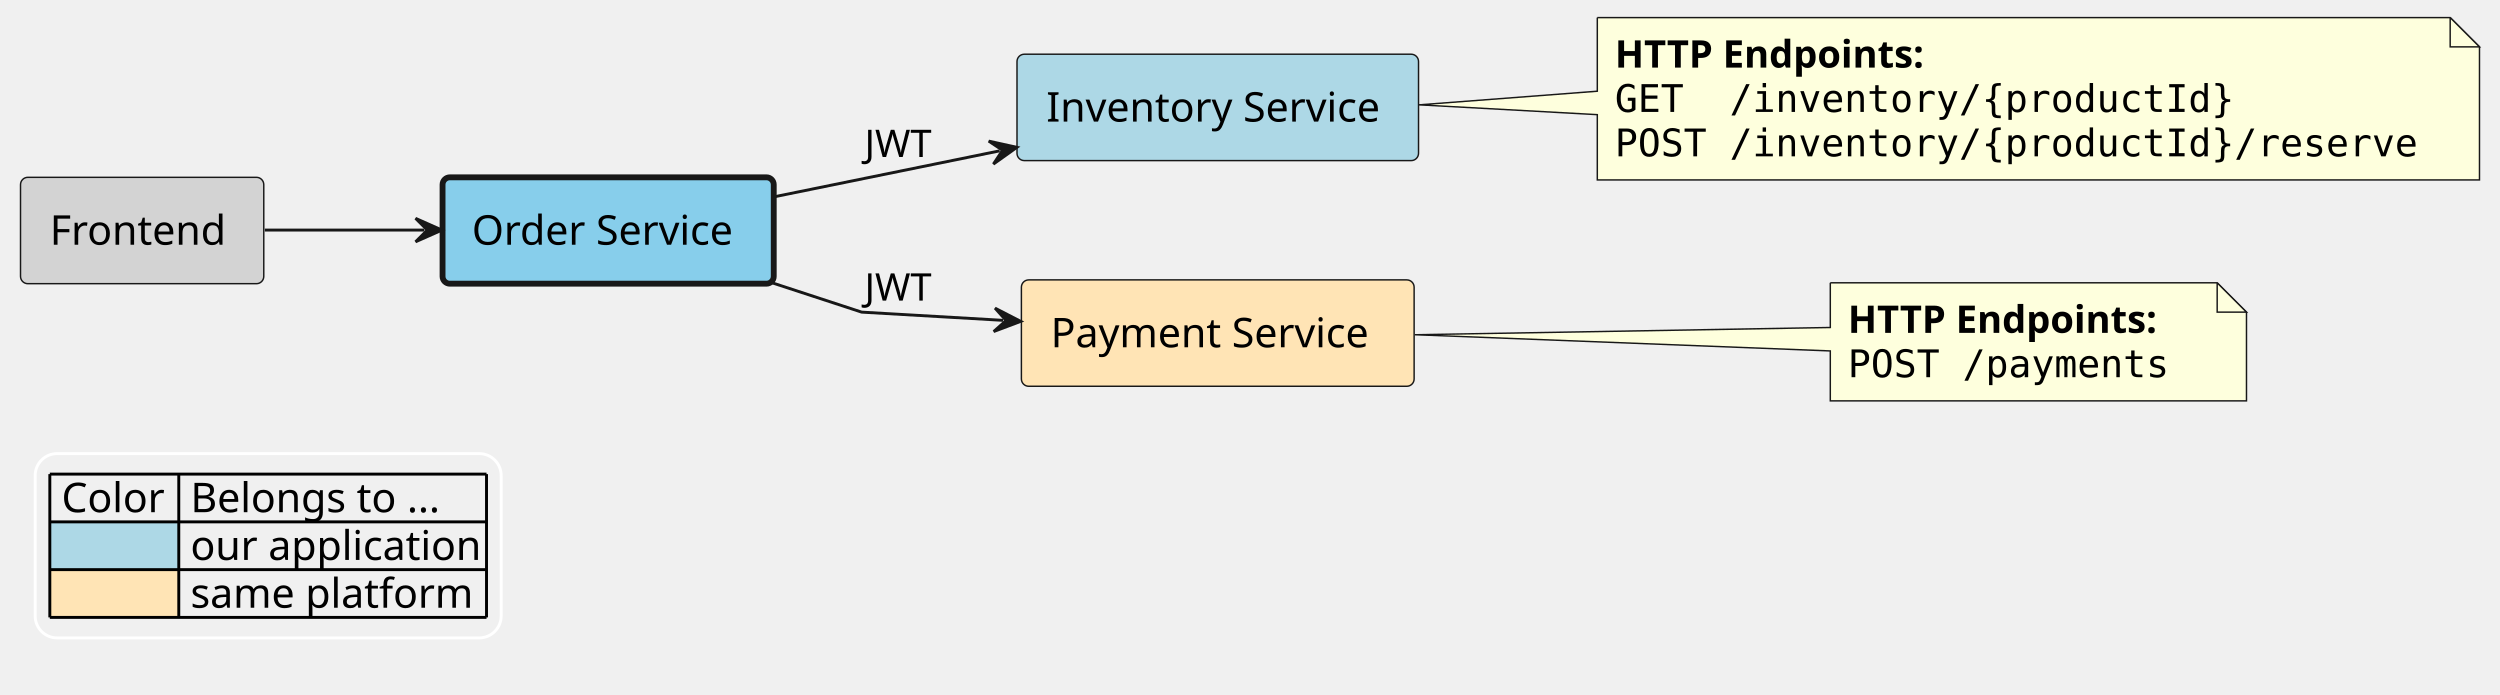
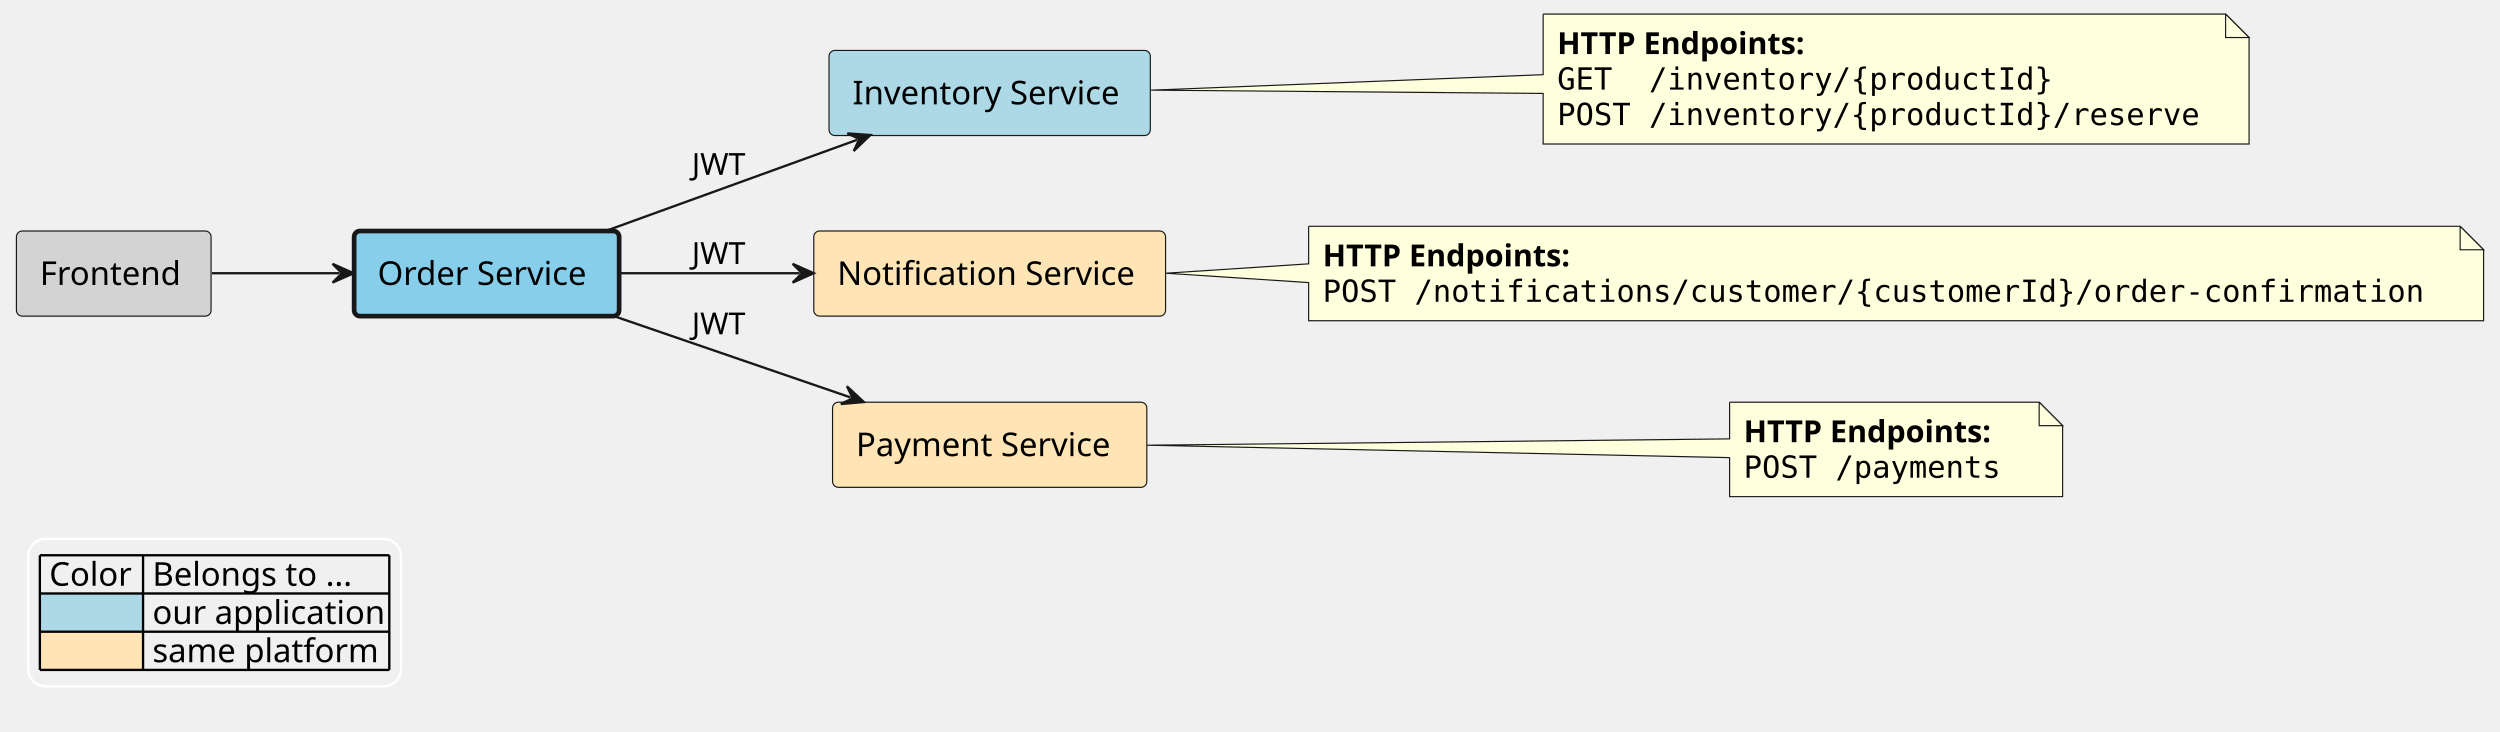
- <svg xmlns="http://www.w3.org/2000/svg" contentStyleType="text/css" height="237px" preserveAspectRatio="none" style="width:853px;height:237px;background:#FFFFFF;" version="1.1" viewBox="0 0 853 237" width="853px" zoomAndPan="magnify">
+ <svg xmlns="http://www.w3.org/2000/svg" contentStyleType="text/css" height="312px" preserveAspectRatio="none" style="width:1066px;height:312px;background:#FFFFFF;" version="1.1" viewBox="0 0 1066 312" width="1066px" zoomAndPan="magnify">
  <defs />
  <g>
    <g id="elem_platform__application__frontend">
-       <rect fill="#D3D3D3" height="36.297" rx="2.5" ry="2.5" style="stroke:#181818;stroke-width:0.5;" width="83" x="7" y="60.5" />
-       <text fill="#000000" font-family="sans-serif" font-size="14" lengthAdjust="spacing" textLength="63" x="17" y="83.495">Frontend</text>
+       <rect fill="#D3D3D3" height="36.297" rx="2.5" ry="2.5" style="stroke:#181818;stroke-width:0.5;" width="83" x="7" y="98.5" />
+       <text fill="#000000" font-family="sans-serif" font-size="14" lengthAdjust="spacing" textLength="63" x="17" y="121.495">Frontend</text>
    </g>
    <g id="elem_platform__application__order_service">
-       <rect fill="#87CEEB" height="36.297" rx="2.5" ry="2.5" style="stroke:#181818;stroke-width:2.0;" width="113" x="151" y="60.5" />
-       <text fill="#000000" font-family="sans-serif" font-size="14" lengthAdjust="spacing" textLength="93" x="161" y="83.495">Order Service</text>
+       <rect fill="#87CEEB" height="36.297" rx="2.5" ry="2.5" style="stroke:#181818;stroke-width:2.0;" width="113" x="151" y="98.5" />
+       <text fill="#000000" font-family="sans-serif" font-size="14" lengthAdjust="spacing" textLength="93" x="161" y="121.495">Order Service</text>
    </g>
    <g id="elem_platform__application__inventory_service">
-       <rect fill="#ADD8E6" height="36.297" rx="2.5" ry="2.5" style="stroke:#181818;stroke-width:0.5;" width="137" x="347" y="18.5" />
-       <text fill="#000000" font-family="sans-serif" font-size="14" lengthAdjust="spacing" textLength="117" x="357" y="41.495">Inventory Service</text>
+       <rect fill="#ADD8E6" height="36.297" rx="2.5" ry="2.5" style="stroke:#181818;stroke-width:0.5;" width="137" x="353.5" y="21.5" />
+       <text fill="#000000" font-family="sans-serif" font-size="14" lengthAdjust="spacing" textLength="117" x="363.5" y="44.495">Inventory Service</text>
    </g>
    <g id="elem_GMN5">
-       <path d="M545,6 L545,31.12 L484.15,35.77 L545,39.12 L545,61.398 A0,0 0 0 0 545,61.398 L846,61.398 A0,0 0 0 0 846,61.398 L846,16 L836,6 L545,6 A0,0 0 0 0 545,6 " fill="#FEFFDD" style="stroke:#181818;stroke-width:0.5;" />
-       <path d="M836,6 L836,16 L846,16 L836,6 " fill="#FEFFDD" style="stroke:#181818;stroke-width:0.5;" />
-       <text fill="#000000" font-family="sans-serif" font-size="13" font-weight="bold" lengthAdjust="spacing" textLength="121" x="551" y="23.067">HTTP Endpoints:</text>
-       <text fill="#000000" font-family="monospace" font-size="13" lengthAdjust="spacing" textLength="216" x="551" y="38.2">GET  /inventory/{productId}</text>
-       <text fill="#000000" font-family="monospace" font-size="13" lengthAdjust="spacing" textLength="280" x="551" y="53.333">POST /inventory/{productId}/reserve</text>
+       <path d="M658,6 L658,31.84 L490.86,38.44 L658,39.84 L658,61.398 A0,0 0 0 0 658,61.398 L959,61.398 A0,0 0 0 0 959,61.398 L959,16 L949,6 L658,6 A0,0 0 0 0 658,6 " fill="#FEFFDD" style="stroke:#181818;stroke-width:0.5;" />
+       <path d="M949,6 L949,16 L959,16 L949,6 " fill="#FEFFDD" style="stroke:#181818;stroke-width:0.5;" />
+       <text fill="#000000" font-family="sans-serif" font-size="13" font-weight="bold" lengthAdjust="spacing" textLength="121" x="664" y="23.067">HTTP Endpoints:</text>
+       <text fill="#000000" font-family="monospace" font-size="13" lengthAdjust="spacing" textLength="216" x="664" y="38.2">GET  /inventory/{productId}</text>
+       <text fill="#000000" font-family="monospace" font-size="13" lengthAdjust="spacing" textLength="280" x="664" y="53.333">POST /inventory/{productId}/reserve</text>
+     </g>
+     <g id="elem_platform__notification_service">
+       <rect fill="#FFE4B5" height="36.297" rx="2.5" ry="2.5" style="stroke:#181818;stroke-width:0.5;" width="150" x="347" y="98.5" />
+       <text fill="#000000" font-family="sans-serif" font-size="14" lengthAdjust="spacing" textLength="130" x="357" y="121.495">Notification Service</text>
    </g>
    <g id="elem_platform__payment_service">
-       <rect fill="#FFE4B5" height="36.297" rx="2.5" ry="2.5" style="stroke:#181818;stroke-width:0.5;" width="134" x="348.5" y="95.5" />
-       <text fill="#000000" font-family="sans-serif" font-size="14" lengthAdjust="spacing" textLength="114" x="358.5" y="118.495">Payment Service</text>
+       <rect fill="#FFE4B5" height="36.297" rx="2.5" ry="2.5" style="stroke:#181818;stroke-width:0.5;" width="134" x="355" y="171.5" />
+       <text fill="#000000" font-family="sans-serif" font-size="14" lengthAdjust="spacing" textLength="114" x="365" y="194.495">Payment Service</text>
    </g>
-     <g id="elem_GMN9">
-       <path d="M624.5,96.5 L624.5,111.74 L482.73,114.21 L624.5,119.74 L624.5,136.766 A0,0 0 0 0 624.5,136.766 L766.5,136.766 A0,0 0 0 0 766.5,136.766 L766.5,106.5 L756.5,96.5 L624.5,96.5 A0,0 0 0 0 624.5,96.5 " fill="#FEFFDD" style="stroke:#181818;stroke-width:0.5;" />
-       <path d="M756.5,96.5 L756.5,106.5 L766.5,106.5 L756.5,96.5 " fill="#FEFFDD" style="stroke:#181818;stroke-width:0.5;" />
-       <text fill="#000000" font-family="sans-serif" font-size="13" font-weight="bold" lengthAdjust="spacing" textLength="121" x="630.5" y="113.567">HTTP Endpoints:</text>
-       <text fill="#000000" font-family="monospace" font-size="13" lengthAdjust="spacing" textLength="112" x="630.5" y="128.7">POST /payments</text>
+     <g id="elem_GMN10">
+       <path d="M558,96.5 L558,112.5 L497.14,116.5 L558,120.5 L558,136.766 A0,0 0 0 0 558,136.766 L1059,136.766 A0,0 0 0 0 1059,136.766 L1059,106.5 L1049,96.5 L558,96.5 A0,0 0 0 0 558,96.5 " fill="#FEFFDD" style="stroke:#181818;stroke-width:0.5;" />
+       <path d="M1049,96.5 L1049,106.5 L1059,106.5 L1049,96.5 " fill="#FEFFDD" style="stroke:#181818;stroke-width:0.5;" />
+       <text fill="#000000" font-family="sans-serif" font-size="13" font-weight="bold" lengthAdjust="spacing" textLength="121" x="564" y="113.567">HTTP Endpoints:</text>
+       <text fill="#000000" font-family="monospace" font-size="13" lengthAdjust="spacing" textLength="480" x="564" y="128.7">POST /notifications/customer/{customerId}/order-confirmation</text>
+     </g>
+     <g id="elem_GMN13">
+       <path d="M737.5,171.5 L737.5,187.14 L489.1,189.84 L737.5,195.14 L737.5,211.766 A0,0 0 0 0 737.5,211.766 L879.5,211.766 A0,0 0 0 0 879.5,211.766 L879.5,181.5 L869.5,171.5 L737.5,171.5 A0,0 0 0 0 737.5,171.5 " fill="#FEFFDD" style="stroke:#181818;stroke-width:0.5;" />
+       <path d="M869.5,171.5 L869.5,181.5 L879.5,181.5 L869.5,171.5 " fill="#FEFFDD" style="stroke:#181818;stroke-width:0.5;" />
+       <text fill="#000000" font-family="sans-serif" font-size="13" font-weight="bold" lengthAdjust="spacing" textLength="121" x="743.5" y="188.567">HTTP Endpoints:</text>
+       <text fill="#000000" font-family="monospace" font-size="13" lengthAdjust="spacing" textLength="112" x="743.5" y="203.7">POST /payments</text>
    </g>
    <g id="link_platform__application__frontend_platform__application__order_service">
-       <path d="M90.34,78.5 C108.78,78.5 124.86,78.5 144.79,78.5 " fill="none" id="platform__application__frontend-to-platform__application__order_service" style="stroke:#181818;stroke-width:1.0;" />
-       <polygon fill="#181818" points="150.79,78.5,141.79,74.5,145.79,78.5,141.79,82.5,150.79,78.5" style="stroke:#181818;stroke-width:1.0;" />
+       <path d="M90.34,116.5 C108.78,116.5 124.86,116.5 144.79,116.5 " fill="none" id="platform__application__frontend-to-platform__application__order_service" style="stroke:#181818;stroke-width:1.0;" />
+       <polygon fill="#181818" points="150.79,116.5,141.79,112.5,145.79,116.5,141.79,120.5,150.79,116.5" style="stroke:#181818;stroke-width:1.0;" />
+     </g>
+     <g id="link_platform__application__order_service_platform__notification_service">
+       <path d="M264.05,116.5 C289.39,116.5 313.74,116.5 340.97,116.5 " fill="none" id="platform__application__order_service-to-platform__notification_service" style="stroke:#181818;stroke-width:1.0;" />
+       <polygon fill="#181818" points="346.97,116.5,337.97,112.5,341.97,116.5,337.97,120.5,346.97,116.5" style="stroke:#181818;stroke-width:1.0;" />
+       <text fill="#000000" font-family="sans-serif" font-size="13" lengthAdjust="spacing" textLength="21" x="295" y="112.567">JWT</text>
    </g>
    <g id="link_platform__application__order_service_platform__application__inventory_service">
-       <path d="M264.25,67.13 C289.75,61.94 314.301,56.928 341.091,51.468 " fill="none" id="platform__application__order_service-to-platform__application__inventory_service" style="stroke:#181818;stroke-width:1.0;" />
-       <polygon fill="#181818" points="346.97,50.27,337.353,48.148,342.071,51.269,338.95,55.987,346.97,50.27" style="stroke:#181818;stroke-width:1.0;" />
-       <text fill="#000000" font-family="sans-serif" font-size="13" lengthAdjust="spacing" textLength="21" x="295" y="53.567">JWT</text>
+       <path d="M258.32,98.45 C292.3,86.13 331.489,71.935 365.479,59.615 " fill="none" id="platform__application__order_service-to-platform__application__inventory_service" style="stroke:#181818;stroke-width:1.0;" />
+       <polygon fill="#181818" points="371.12,57.57,361.296,56.876,366.419,59.274,364.022,64.397,371.12,57.57" style="stroke:#181818;stroke-width:1.0;" />
+       <text fill="#000000" font-family="sans-serif" font-size="13" lengthAdjust="spacing" textLength="21" x="295" y="74.567">JWT</text>
    </g>
    <g id="link_platform__application__order_service_platform__payment_service">
-       <path d="M263.62,96.55 C280.16,101.97 294,106.5 294,106.5 C294,106.5 314.27,107.683 342.27,109.303 " fill="none" id="platform__application__order_service-to-platform__payment_service" style="stroke:#181818;stroke-width:1.0;" />
-       <polygon fill="#181818" points="348.26,109.65,339.506,105.137,343.268,109.361,339.044,113.124,348.26,109.65" style="stroke:#181818;stroke-width:1.0;" />
-       <text fill="#000000" font-family="sans-serif" font-size="13" lengthAdjust="spacing" textLength="21" x="295" y="102.567">JWT</text>
+       <path d="M261.03,134.54 C293.72,145.78 329.945,158.221 362.666,169.461 " fill="none" id="platform__application__order_service-to-platform__payment_service" style="stroke:#181818;stroke-width:1.0;" />
+       <polygon fill="#181818" points="368.34,171.41,361.128,164.703,363.611,169.786,358.529,172.269,368.34,171.41" style="stroke:#181818;stroke-width:1.0;" />
+       <text fill="#000000" font-family="sans-serif" font-size="13" lengthAdjust="spacing" textLength="21" x="295" y="142.567">JWT</text>
    </g>
-     <rect fill="none" height="62.891" id="_legend" rx="7.5" ry="7.5" style="stroke:#FFFFFF;stroke-width:1.0;" width="159" x="12" y="154.766" />
-     <text fill="#000000" font-family="sans-serif" font-size="14" lengthAdjust="spacing" textLength="36" x="21" y="174.761">Color</text>
-     <text fill="#000000" font-family="sans-serif" font-size="14" lengthAdjust="spacing" textLength="91" x="65" y="174.761">Belongs to ...</text>
-     <rect fill="#ADD8E6" height="16.297" style="stroke:none;stroke-width:1.0;" width="44" x="17" y="178.062" />
-     <text fill="#000000" font-family="sans-serif" font-size="14" lengthAdjust="spacing" textLength="4" x="17" y="191.058"> </text>
-     <text fill="#000000" font-family="sans-serif" font-size="14" lengthAdjust="spacing" textLength="101" x="65" y="191.058">our application</text>
-     <rect fill="#FFE4B5" height="16.297" style="stroke:none;stroke-width:1.0;" width="44" x="17" y="194.359" />
-     <text fill="#000000" font-family="sans-serif" font-size="14" lengthAdjust="spacing" textLength="4" x="17" y="207.355"> </text>
-     <text fill="#000000" font-family="sans-serif" font-size="14" lengthAdjust="spacing" textLength="98" x="65" y="207.355">same platform</text>
-     <line style="stroke:#000000;stroke-width:1.0;" x1="17" x2="166" y1="161.766" y2="161.766" />
-     <line style="stroke:#000000;stroke-width:1.0;" x1="17" x2="166" y1="178.062" y2="178.062" />
-     <line style="stroke:#000000;stroke-width:1.0;" x1="17" x2="166" y1="194.359" y2="194.359" />
-     <line style="stroke:#000000;stroke-width:1.0;" x1="17" x2="166" y1="210.656" y2="210.656" />
-     <line style="stroke:#000000;stroke-width:1.0;" x1="17" x2="17" y1="161.766" y2="210.656" />
-     <line style="stroke:#000000;stroke-width:1.0;" x1="61" x2="61" y1="161.766" y2="210.656" />
-     <line style="stroke:#000000;stroke-width:1.0;" x1="166" x2="166" y1="161.766" y2="210.656" />
+     <rect fill="none" height="62.891" id="_legend" rx="7.5" ry="7.5" style="stroke:#FFFFFF;stroke-width:1.0;" width="159" x="12" y="229.766" />
+     <text fill="#000000" font-family="sans-serif" font-size="14" lengthAdjust="spacing" textLength="36" x="21" y="249.761">Color</text>
+     <text fill="#000000" font-family="sans-serif" font-size="14" lengthAdjust="spacing" textLength="91" x="65" y="249.761">Belongs to ...</text>
+     <rect fill="#ADD8E6" height="16.297" style="stroke:none;stroke-width:1.0;" width="44" x="17" y="253.062" />
+     <text fill="#000000" font-family="sans-serif" font-size="14" lengthAdjust="spacing" textLength="4" x="17" y="266.058"> </text>
+     <text fill="#000000" font-family="sans-serif" font-size="14" lengthAdjust="spacing" textLength="101" x="65" y="266.058">our application</text>
+     <rect fill="#FFE4B5" height="16.297" style="stroke:none;stroke-width:1.0;" width="44" x="17" y="269.359" />
+     <text fill="#000000" font-family="sans-serif" font-size="14" lengthAdjust="spacing" textLength="4" x="17" y="282.354"> </text>
+     <text fill="#000000" font-family="sans-serif" font-size="14" lengthAdjust="spacing" textLength="98" x="65" y="282.354">same platform</text>
+     <line style="stroke:#000000;stroke-width:1.0;" x1="17" x2="166" y1="236.766" y2="236.766" />
+     <line style="stroke:#000000;stroke-width:1.0;" x1="17" x2="166" y1="253.062" y2="253.062" />
+     <line style="stroke:#000000;stroke-width:1.0;" x1="17" x2="166" y1="269.359" y2="269.359" />
+     <line style="stroke:#000000;stroke-width:1.0;" x1="17" x2="166" y1="285.656" y2="285.656" />
+     <line style="stroke:#000000;stroke-width:1.0;" x1="17" x2="17" y1="236.766" y2="285.656" />
+     <line style="stroke:#000000;stroke-width:1.0;" x1="61" x2="61" y1="236.766" y2="285.656" />
+     <line style="stroke:#000000;stroke-width:1.0;" x1="166" x2="166" y1="236.766" y2="285.656" />
  </g>
</svg>
